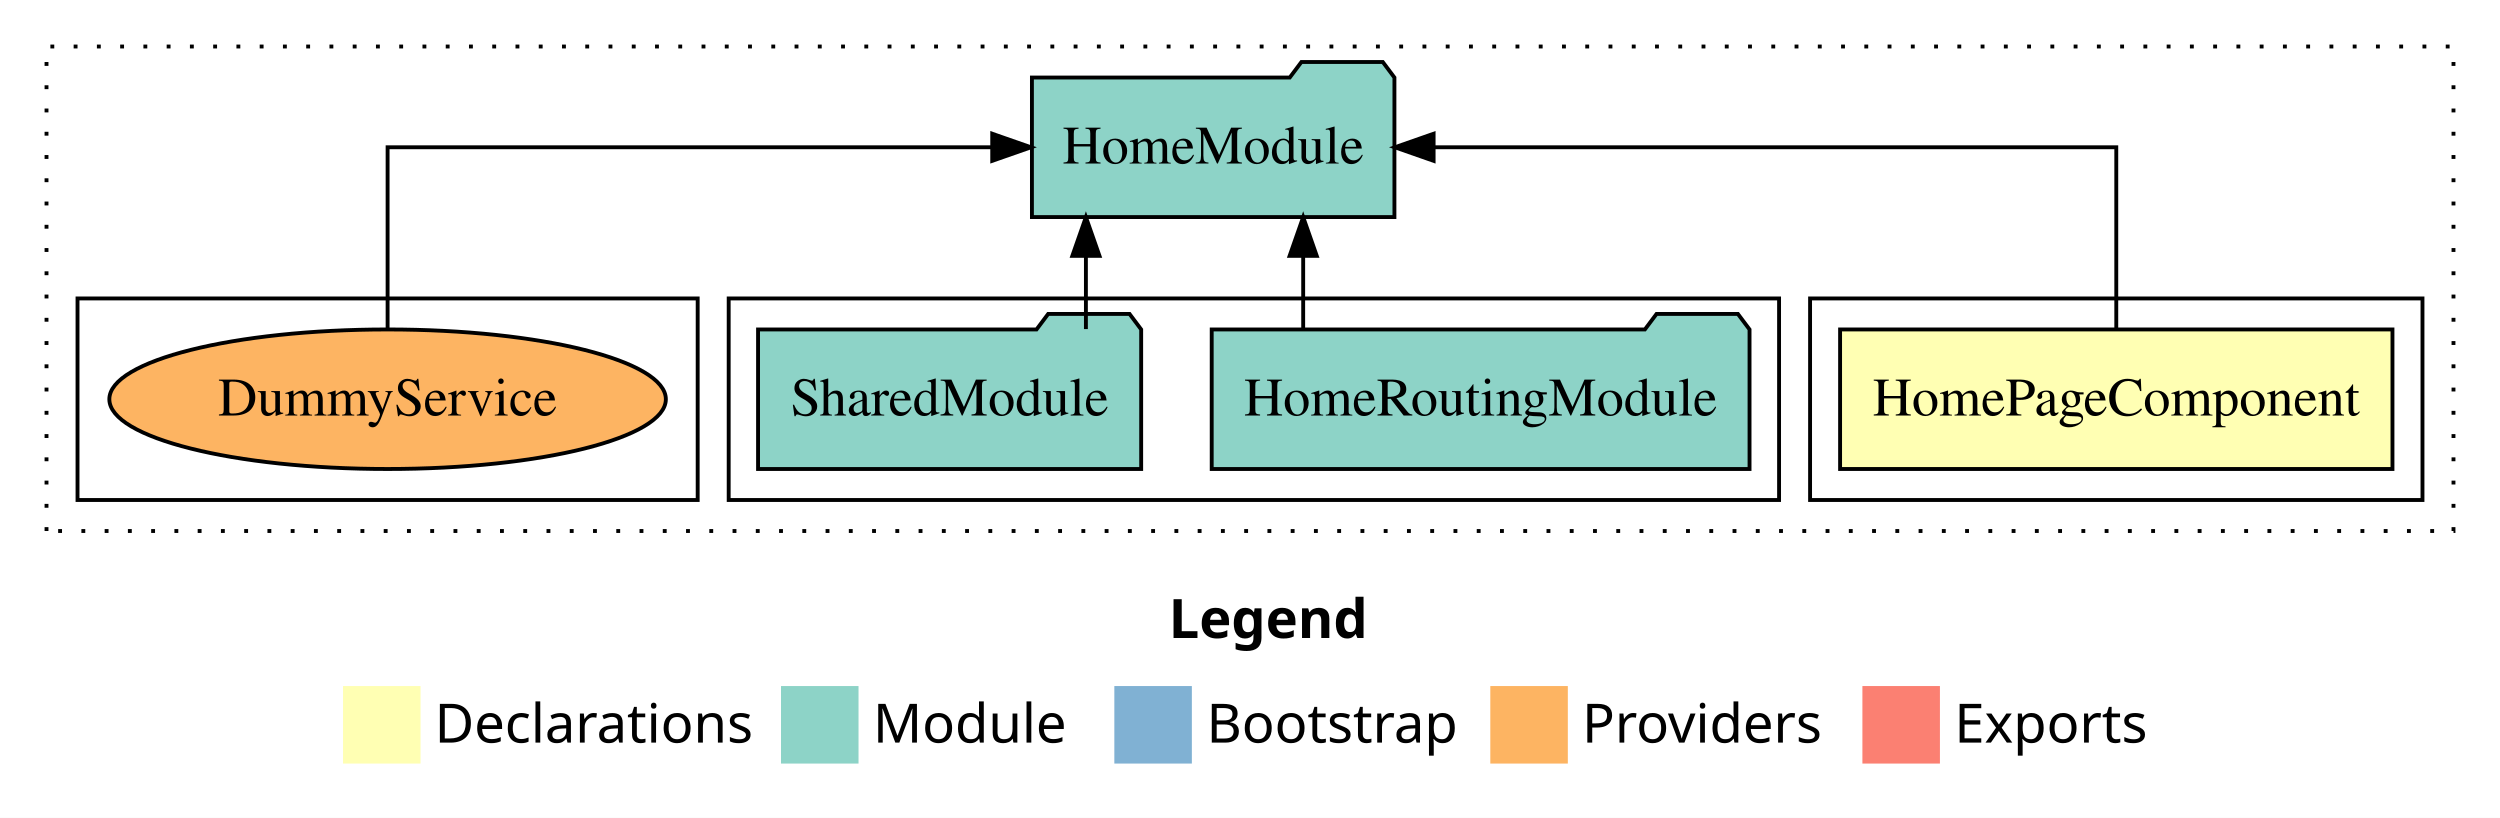
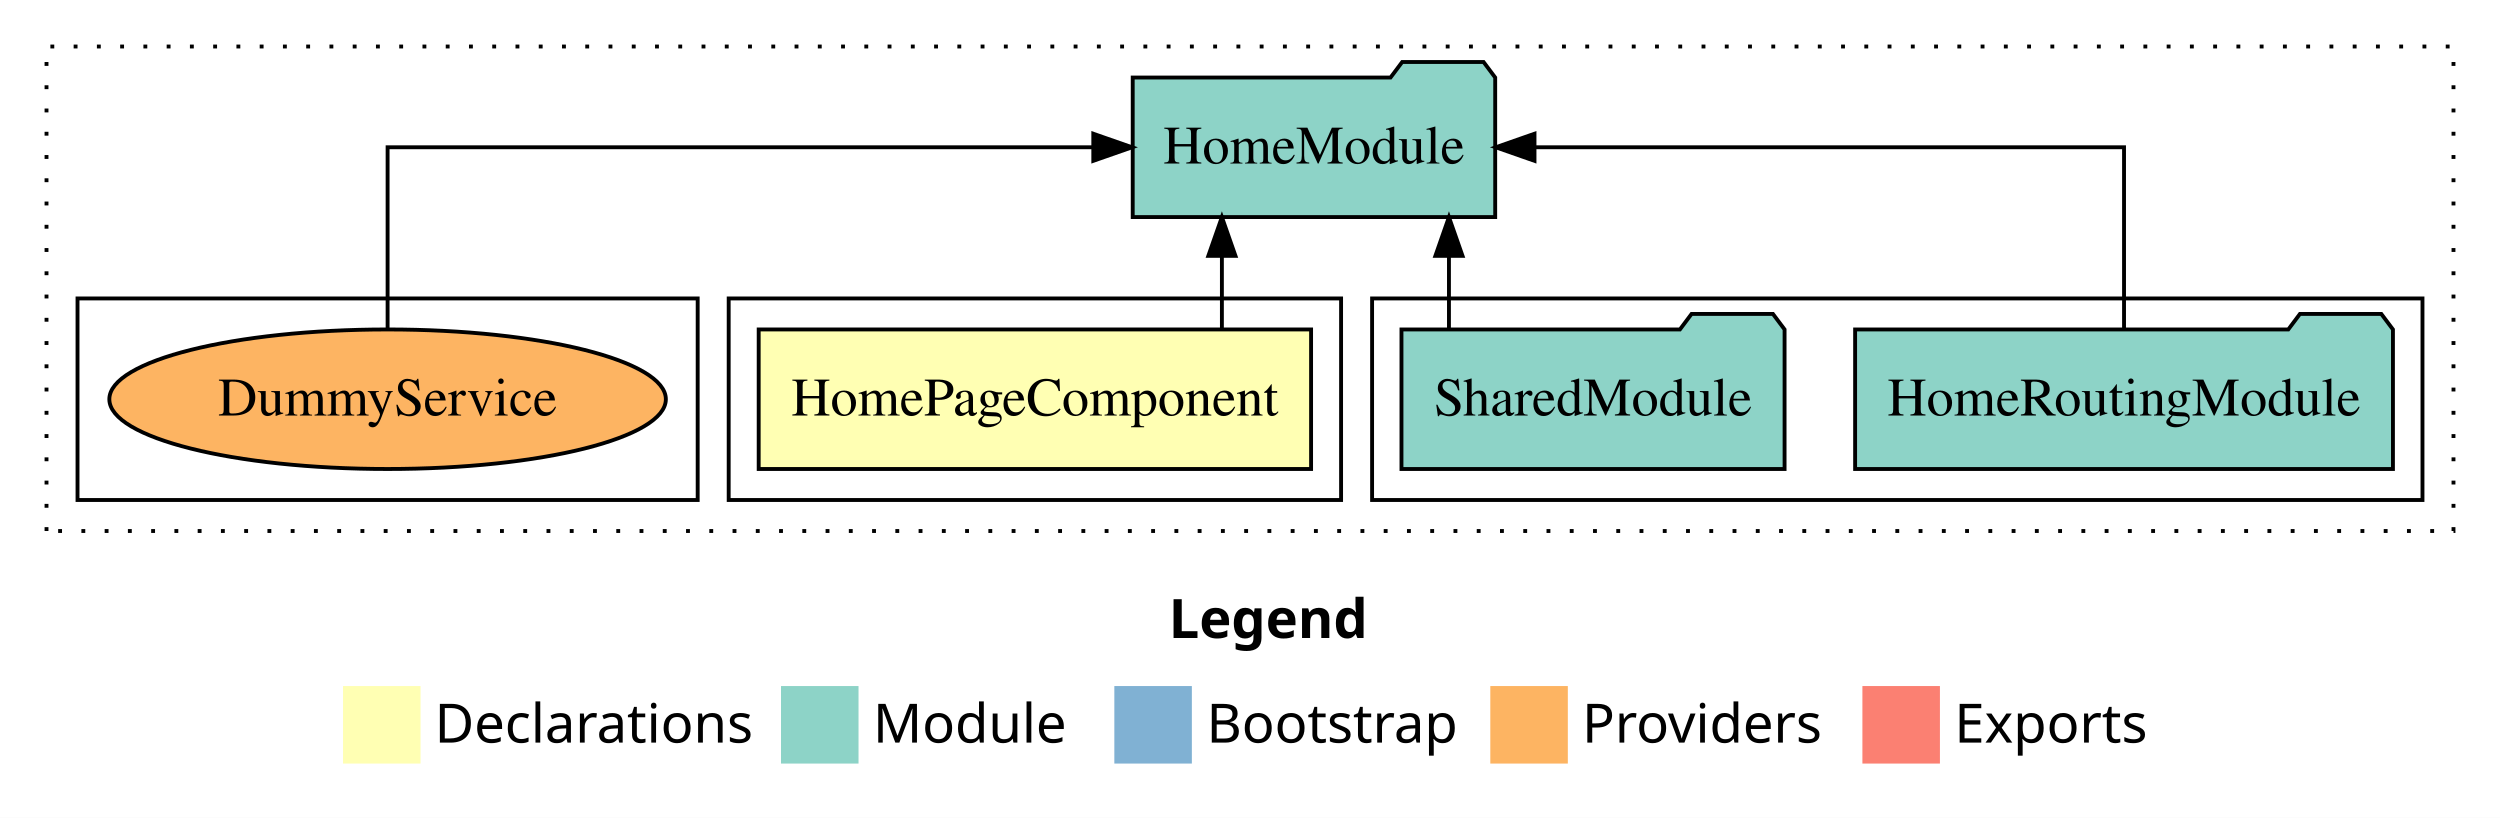
<svg xmlns="http://www.w3.org/2000/svg" width="645pt" height="211pt" viewBox="0.00 0.00 645.00 211.00">
  <g id="graph0" class="graph" transform="scale(1 1) rotate(0) translate(4 207)">
-     <polygon fill="#ffffff" stroke="transparent" points="-4,4 -4,-207 641,-207 641,4 -4,4" />
-     <text text-anchor="start" x="297.509" y="-42.4" font-family="sans-serif" font-weight="bold" font-size="14.00" fill="#000000">Legend</text>
+     <polygon fill="white" stroke="transparent" points="-4,4 -4,-207 641,-207 641,4 -4,4" />
+     <text text-anchor="start" x="297.51" y="-42.4" font-family="sans-serif" font-weight="bold" font-size="14.00">Legend</text>
    <polygon fill="#ffffb3" stroke="transparent" points="84.5,-10 84.5,-30 104.5,-30 104.5,-10 84.5,-10" />
-     <text text-anchor="start" x="108.129" y="-15.4" font-family="sans-serif" font-size="14.00" fill="#000000">  Declarations</text>
+     <text text-anchor="start" x="108.13" y="-15.4" font-family="sans-serif" font-size="14.00">  Declarations</text>
    <polygon fill="#8dd3c7" stroke="transparent" points="197.5,-10 197.5,-30 217.5,-30 217.5,-10 197.5,-10" />
-     <text text-anchor="start" x="221.225" y="-15.4" font-family="sans-serif" font-size="14.00" fill="#000000">  Module</text>
+     <text text-anchor="start" x="221.23" y="-15.4" font-family="sans-serif" font-size="14.00">  Module</text>
    <polygon fill="#80b1d3" stroke="transparent" points="283.5,-10 283.5,-30 303.5,-30 303.5,-10 283.5,-10" />
-     <text text-anchor="start" x="307.281" y="-15.4" font-family="sans-serif" font-size="14.00" fill="#000000">  Bootstrap</text>
+     <text text-anchor="start" x="307.28" y="-15.4" font-family="sans-serif" font-size="14.00">  Bootstrap</text>
    <polygon fill="#fdb462" stroke="transparent" points="380.5,-10 380.5,-30 400.5,-30 400.5,-10 380.5,-10" />
-     <text text-anchor="start" x="404.173" y="-15.4" font-family="sans-serif" font-size="14.00" fill="#000000">  Providers</text>
+     <text text-anchor="start" x="404.17" y="-15.4" font-family="sans-serif" font-size="14.00">  Providers</text>
    <polygon fill="#fb8072" stroke="transparent" points="476.5,-10 476.5,-30 496.5,-30 496.5,-10 476.5,-10" />
-     <text text-anchor="start" x="500.226" y="-15.4" font-family="sans-serif" font-size="14.00" fill="#000000">  Exports</text>
+     <text text-anchor="start" x="500.23" y="-15.4" font-family="sans-serif" font-size="14.00">  Exports</text>
    <g id="clust1" class="cluster">
-       <polygon fill="none" stroke="#000000" stroke-dasharray="1,5" points="8,-70 8,-195 629,-195 629,-70 8,-70" />
+       <polygon fill="none" stroke="black" stroke-dasharray="1,5" points="8,-70 8,-195 629,-195 629,-70 8,-70" />
+     </g>
+     <g id="clust4" class="cluster">
+       <polygon fill="none" stroke="black" points="350,-78 350,-130 621,-130 621,-78 350,-78" />
    </g>
    <g id="clust2" class="cluster">
-       <polygon fill="none" stroke="#000000" points="463,-78 463,-130 621,-130 621,-78 463,-78" />
-     </g>
-     <g id="clust4" class="cluster">
-       <polygon fill="none" stroke="#000000" points="184,-78 184,-130 455,-130 455,-78 184,-78" />
+       <polygon fill="none" stroke="black" points="184,-78 184,-130 342,-130 342,-78 184,-78" />
    </g>
    <g id="clust7" class="cluster">
-       <polygon fill="none" stroke="#000000" points="16,-78 16,-130 176,-130 176,-78 16,-78" />
+       <polygon fill="none" stroke="black" points="16,-78 16,-130 176,-130 176,-78 16,-78" />
    </g>
    <g id="node1" class="node">
-       <polygon fill="#ffffb3" stroke="#000000" points="613.256,-122 470.744,-122 470.744,-86 613.256,-86 613.256,-122" />
-       <text text-anchor="middle" x="542" y="-99.8" font-family="Times,serif" font-size="14.00" fill="#000000">HomePageComponent</text>
+       <polygon fill="#ffffb3" stroke="black" points="334.26,-122 191.74,-122 191.74,-86 334.26,-86 334.26,-122" />
+       <text text-anchor="middle" x="263" y="-99.8" font-family="Times,serif" font-size="14.00">HomePageComponent</text>
    </g>
    <g id="node2" class="node">
-       <polygon fill="#8dd3c7" stroke="#000000" points="355.762,-187 352.762,-191 331.762,-191 328.762,-187 262.238,-187 262.238,-151 355.762,-151 355.762,-187" />
-       <text text-anchor="middle" x="309" y="-164.8" font-family="Times,serif" font-size="14.00" fill="#000000">HomeModule</text>
+       <polygon fill="#8dd3c7" stroke="black" points="381.76,-187 378.76,-191 357.76,-191 354.76,-187 288.24,-187 288.24,-151 381.76,-151 381.76,-187" />
+       <text text-anchor="middle" x="335" y="-164.8" font-family="Times,serif" font-size="14.00">HomeModule</text>
    </g>
    <g id="edge1" class="edge">
-       <path fill="none" stroke="#000000" d="M542,-122.106C542,-141.339 542,-169 542,-169 542,-169 365.871,-169 365.871,-169" />
-       <polygon fill="#000000" stroke="#000000" points="365.871,-165.5 355.871,-169 365.871,-172.5 365.871,-165.5" />
+       <path fill="none" stroke="black" d="M311.25,-122.11C311.25,-122.11 311.25,-140.99 311.25,-140.99" />
+       <polygon fill="black" stroke="black" points="307.75,-140.99 311.25,-150.99 314.75,-140.99 307.75,-140.99" />
    </g>
    <g id="node3" class="node">
-       <polygon fill="#8dd3c7" stroke="#000000" points="447.38,-122 444.38,-126 423.38,-126 420.38,-122 308.62,-122 308.62,-86 447.38,-86 447.38,-122" />
-       <text text-anchor="middle" x="378" y="-99.8" font-family="Times,serif" font-size="14.00" fill="#000000">HomeRoutingModule</text>
+       <polygon fill="#8dd3c7" stroke="black" points="613.38,-122 610.38,-126 589.38,-126 586.38,-122 474.62,-122 474.62,-86 613.38,-86 613.38,-122" />
+       <text text-anchor="middle" x="544" y="-99.8" font-family="Times,serif" font-size="14.00">HomeRoutingModule</text>
    </g>
    <g id="edge2" class="edge">
-       <path fill="none" stroke="#000000" d="M332.221,-122.106C332.221,-122.106 332.221,-140.991 332.221,-140.991" />
-       <polygon fill="#000000" stroke="#000000" points="328.721,-140.991 332.221,-150.991 335.721,-140.991 328.721,-140.991" />
+       <path fill="none" stroke="black" d="M544,-122.11C544,-141.34 544,-169 544,-169 544,-169 391.9,-169 391.9,-169" />
+       <polygon fill="black" stroke="black" points="391.9,-165.5 381.9,-169 391.9,-172.5 391.9,-165.5" />
    </g>
    <g id="node4" class="node">
-       <polygon fill="#8dd3c7" stroke="#000000" points="290.423,-122 287.423,-126 266.423,-126 263.423,-122 191.577,-122 191.577,-86 290.423,-86 290.423,-122" />
-       <text text-anchor="middle" x="241" y="-99.8" font-family="Times,serif" font-size="14.00" fill="#000000">SharedModule</text>
+       <polygon fill="#8dd3c7" stroke="black" points="456.42,-122 453.42,-126 432.42,-126 429.42,-122 357.58,-122 357.58,-86 456.42,-86 456.42,-122" />
+       <text text-anchor="middle" x="407" y="-99.8" font-family="Times,serif" font-size="14.00">SharedModule</text>
    </g>
    <g id="edge3" class="edge">
-       <path fill="none" stroke="#000000" d="M276.165,-122.106C276.165,-122.106 276.165,-140.991 276.165,-140.991" />
-       <polygon fill="#000000" stroke="#000000" points="272.665,-140.991 276.165,-150.991 279.665,-140.991 272.665,-140.991" />
+       <path fill="none" stroke="black" d="M369.83,-122.11C369.83,-122.11 369.83,-140.99 369.83,-140.99" />
+       <polygon fill="black" stroke="black" points="366.33,-140.99 369.83,-150.99 373.33,-140.99 366.33,-140.99" />
    </g>
    <g id="node5" class="node">
-       <ellipse fill="#fdb462" stroke="#000000" cx="96" cy="-104" rx="71.789" ry="18" />
-       <text text-anchor="middle" x="96" y="-99.8" font-family="Times,serif" font-size="14.00" fill="#000000">DummyService</text>
+       <ellipse fill="#fdb462" stroke="black" cx="96" cy="-104" rx="71.79" ry="18" />
+       <text text-anchor="middle" x="96" y="-99.8" font-family="Times,serif" font-size="14.00">DummyService</text>
    </g>
    <g id="edge4" class="edge">
-       <path fill="none" stroke="#000000" d="M96,-122.106C96,-141.339 96,-169 96,-169 96,-169 251.993,-169 251.993,-169" />
-       <polygon fill="#000000" stroke="#000000" points="251.993,-172.5 261.993,-169 251.993,-165.5 251.993,-172.5" />
+       <path fill="none" stroke="black" d="M96,-122.11C96,-141.34 96,-169 96,-169 96,-169 278.07,-169 278.07,-169" />
+       <polygon fill="black" stroke="black" points="278.07,-172.5 288.07,-169 278.07,-165.5 278.07,-172.5" />
    </g>
  </g>
</svg>
